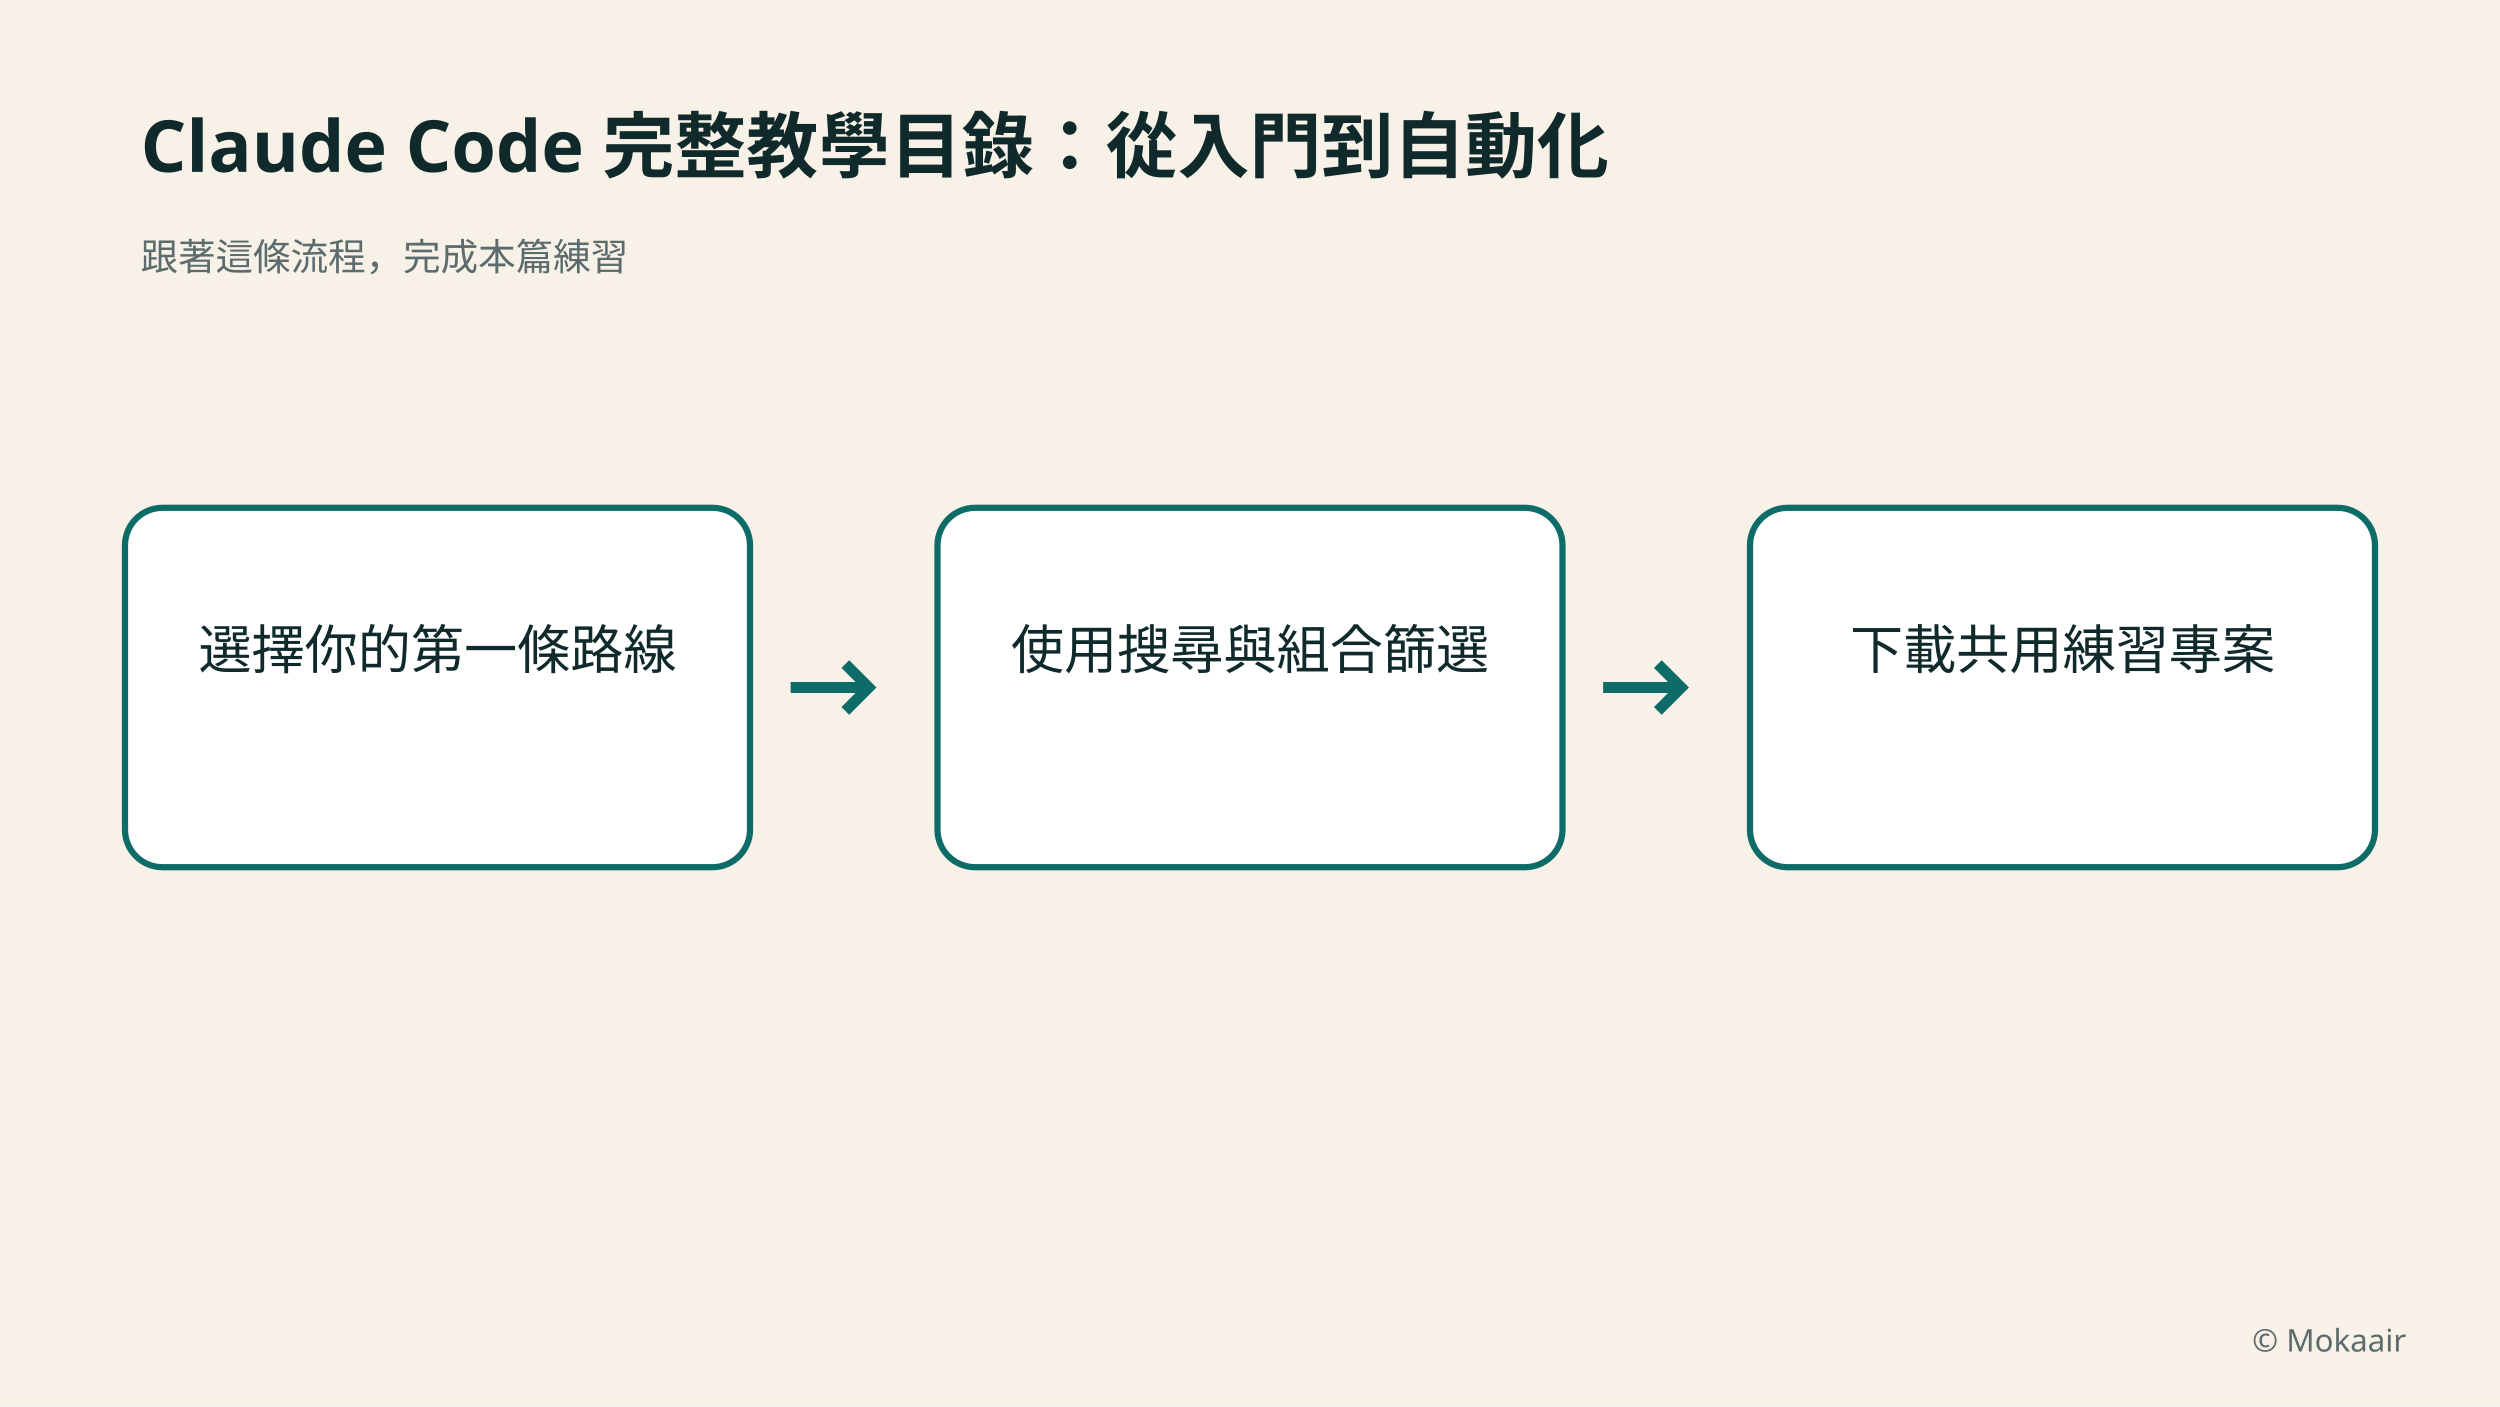
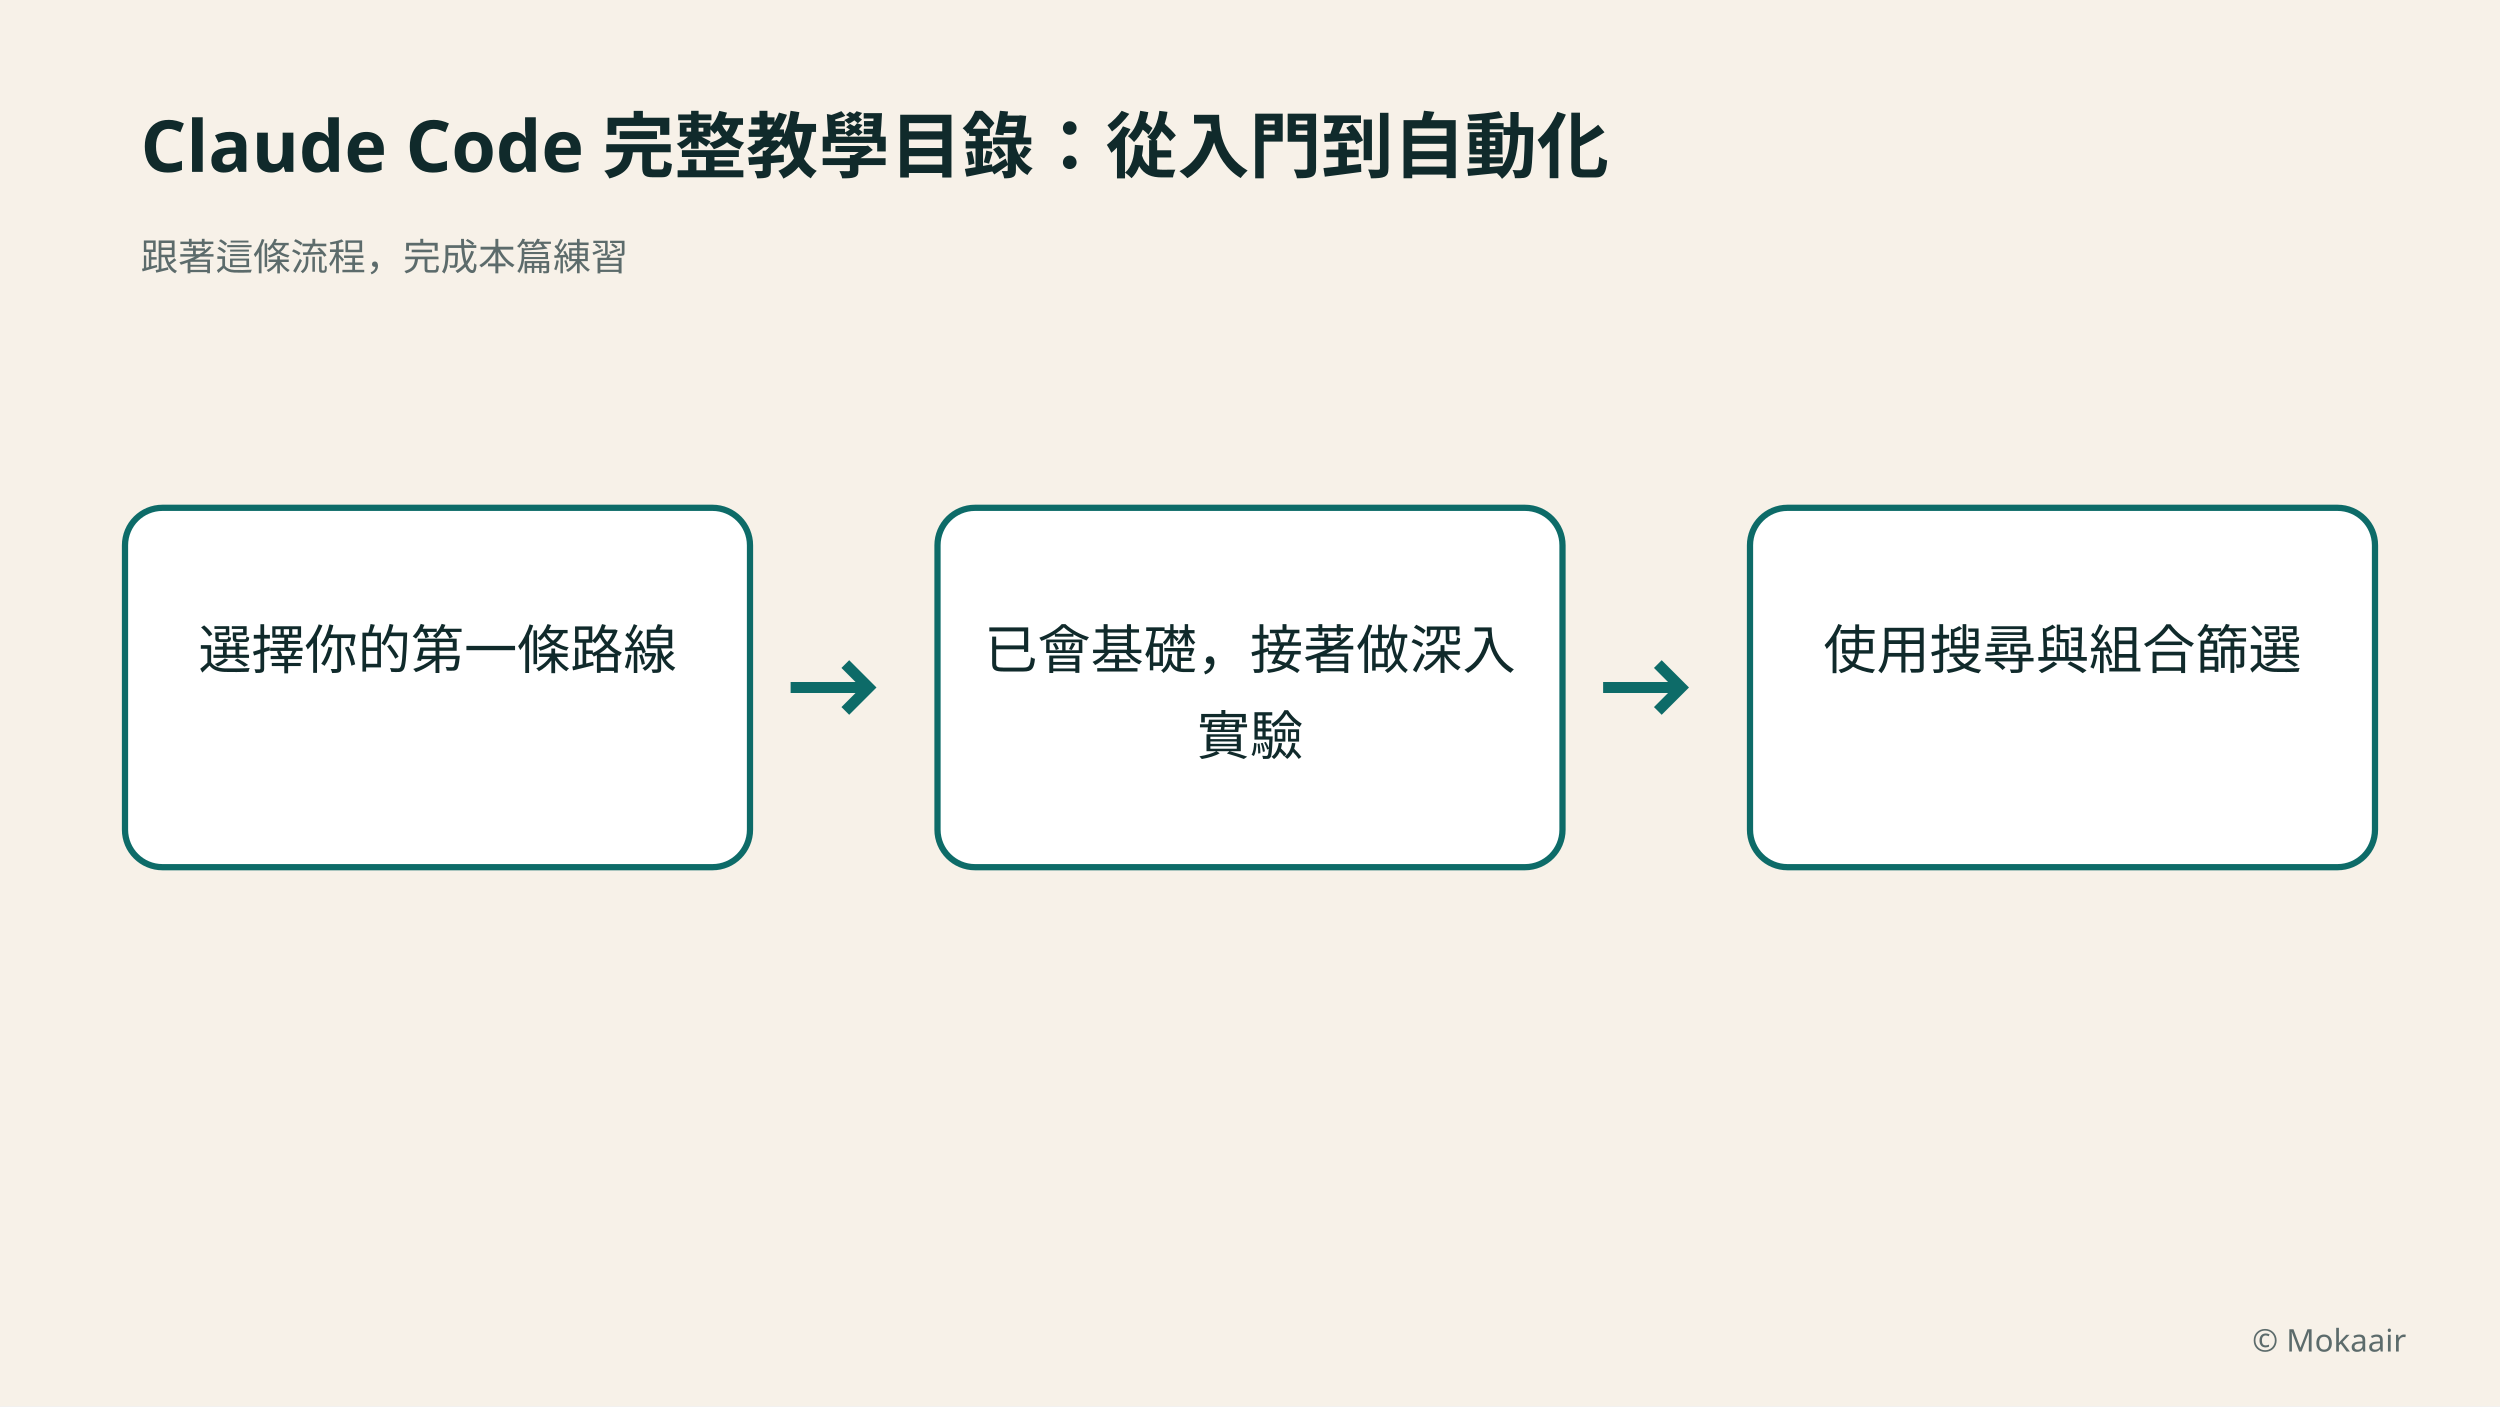
<svg xmlns="http://www.w3.org/2000/svg" viewBox="0 0 1600 900" width="1600" height="900" role="img" aria-labelledby="title desc" font-family="'Noto Sans TC','Microsoft JhengHei',system-ui,sans-serif">
  <rect width="1600" height="900" fill="#F7F1E8" />
  <text x="90" y="110" font-size="46" font-weight="bold" fill="#102A2B">Claude Code 完整教學目錄：從入門到自動化</text>
  <text x="90" y="173" font-size="24" fill="#5C6B6B">跟著這條流程，完成本篇練習</text>
  <rect x="80" y="325" width="400" height="230" rx="24" fill="#FFFFFF" stroke="#0D6B68" stroke-width="4" />
  <text x="280" y="428" text-anchor="middle" font-size="34" fill="#102A2B">選擇你的第一條路線</text>
  <path d="M506 440 h50 m-15 -15 15 15 -15 15" stroke="#0D6B68" stroke-width="7" fill="none" />
  <rect x="600" y="325" width="400" height="230" rx="24" fill="#FFFFFF" stroke="#0D6B68" stroke-width="4" />
-   <text x="800" y="428" text-anchor="middle" font-size="34" fill="#102A2B">使用搜尋與組合篩選</text>
+   <text x="800" y="428" text-anchor="middle" font-size="34" fill="#102A2B">已會基礎，接著做深入</text>
+   <text x="800" y="483" text-anchor="middle" font-size="34" fill="#102A2B">實驗</text>
  <path d="M1026 440 h50 m-15 -15 15 15 -15 15" stroke="#0D6B68" stroke-width="7" fill="none" />
  <rect x="1120" y="325" width="400" height="230" rx="24" fill="#FFFFFF" stroke="#0D6B68" stroke-width="4" />
-   <text x="1320" y="428" text-anchor="middle" font-size="34" fill="#102A2B">下載共用練習專案</text>
+   <text x="1320" y="428" text-anchor="middle" font-size="34" fill="#102A2B">使用搜尋與組合篩選</text>
  <text x="1540" y="865" text-anchor="end" font-size="20" fill="#5C6B6B">© Mokaair</text>
</svg>
